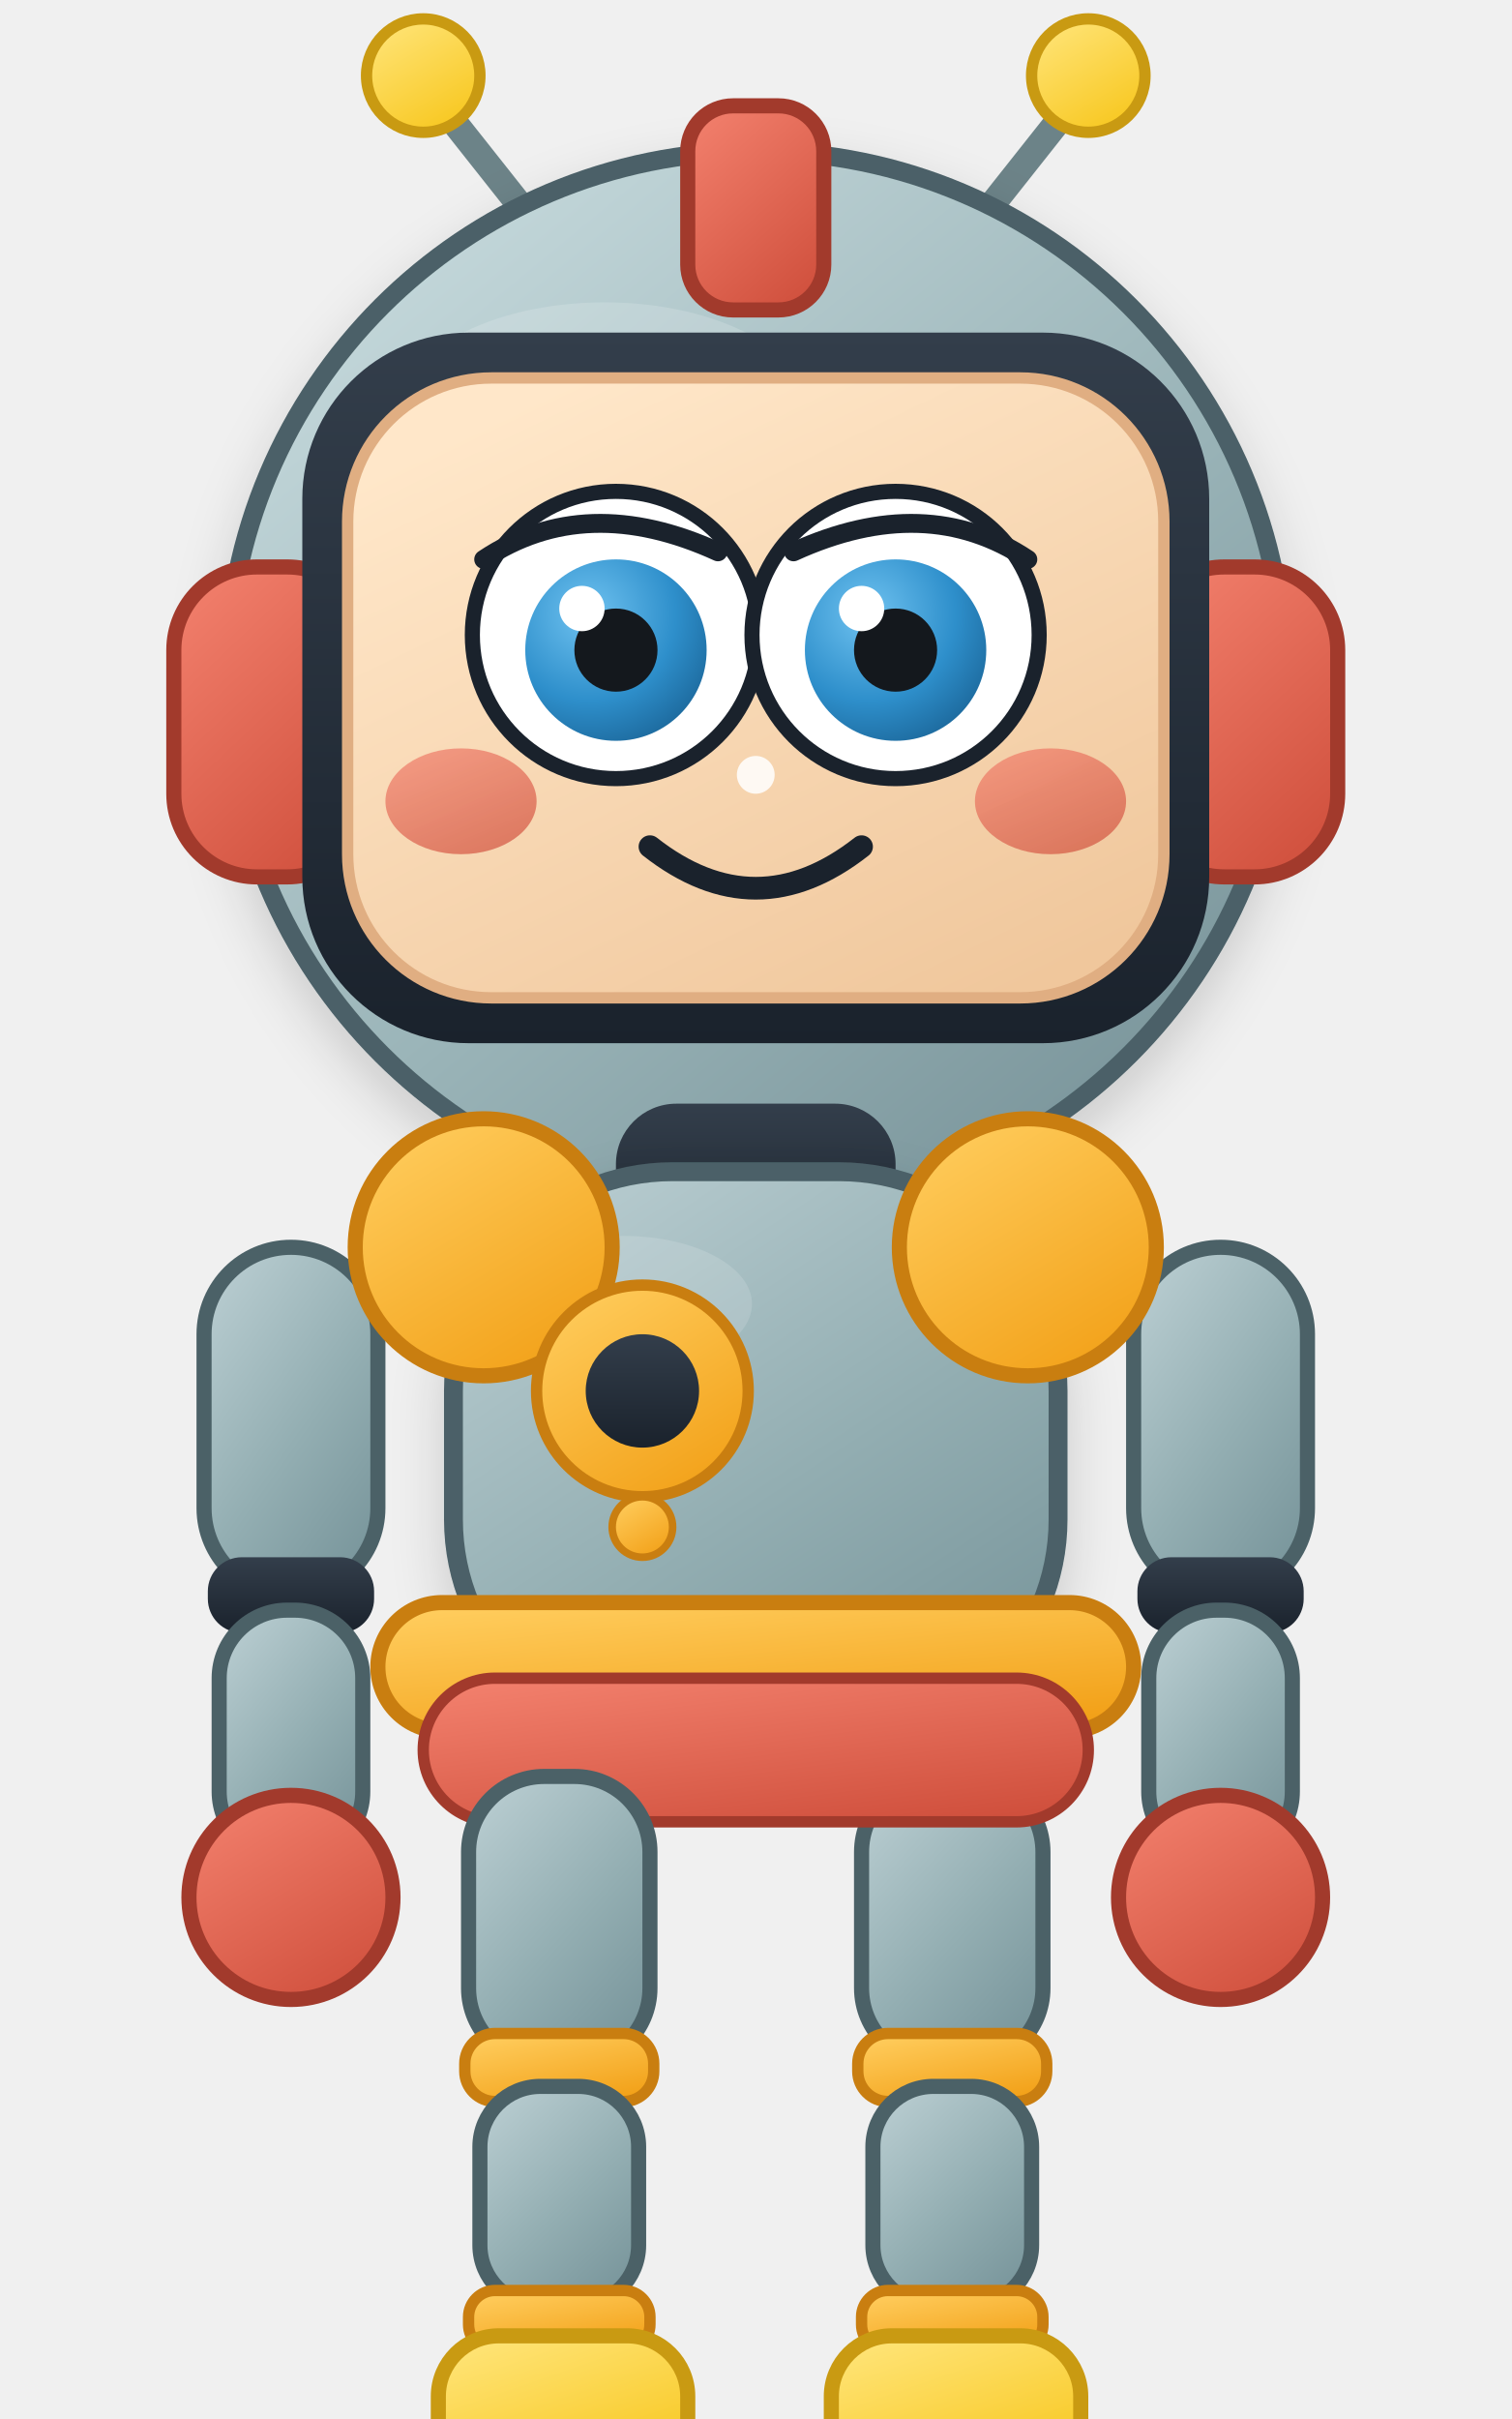
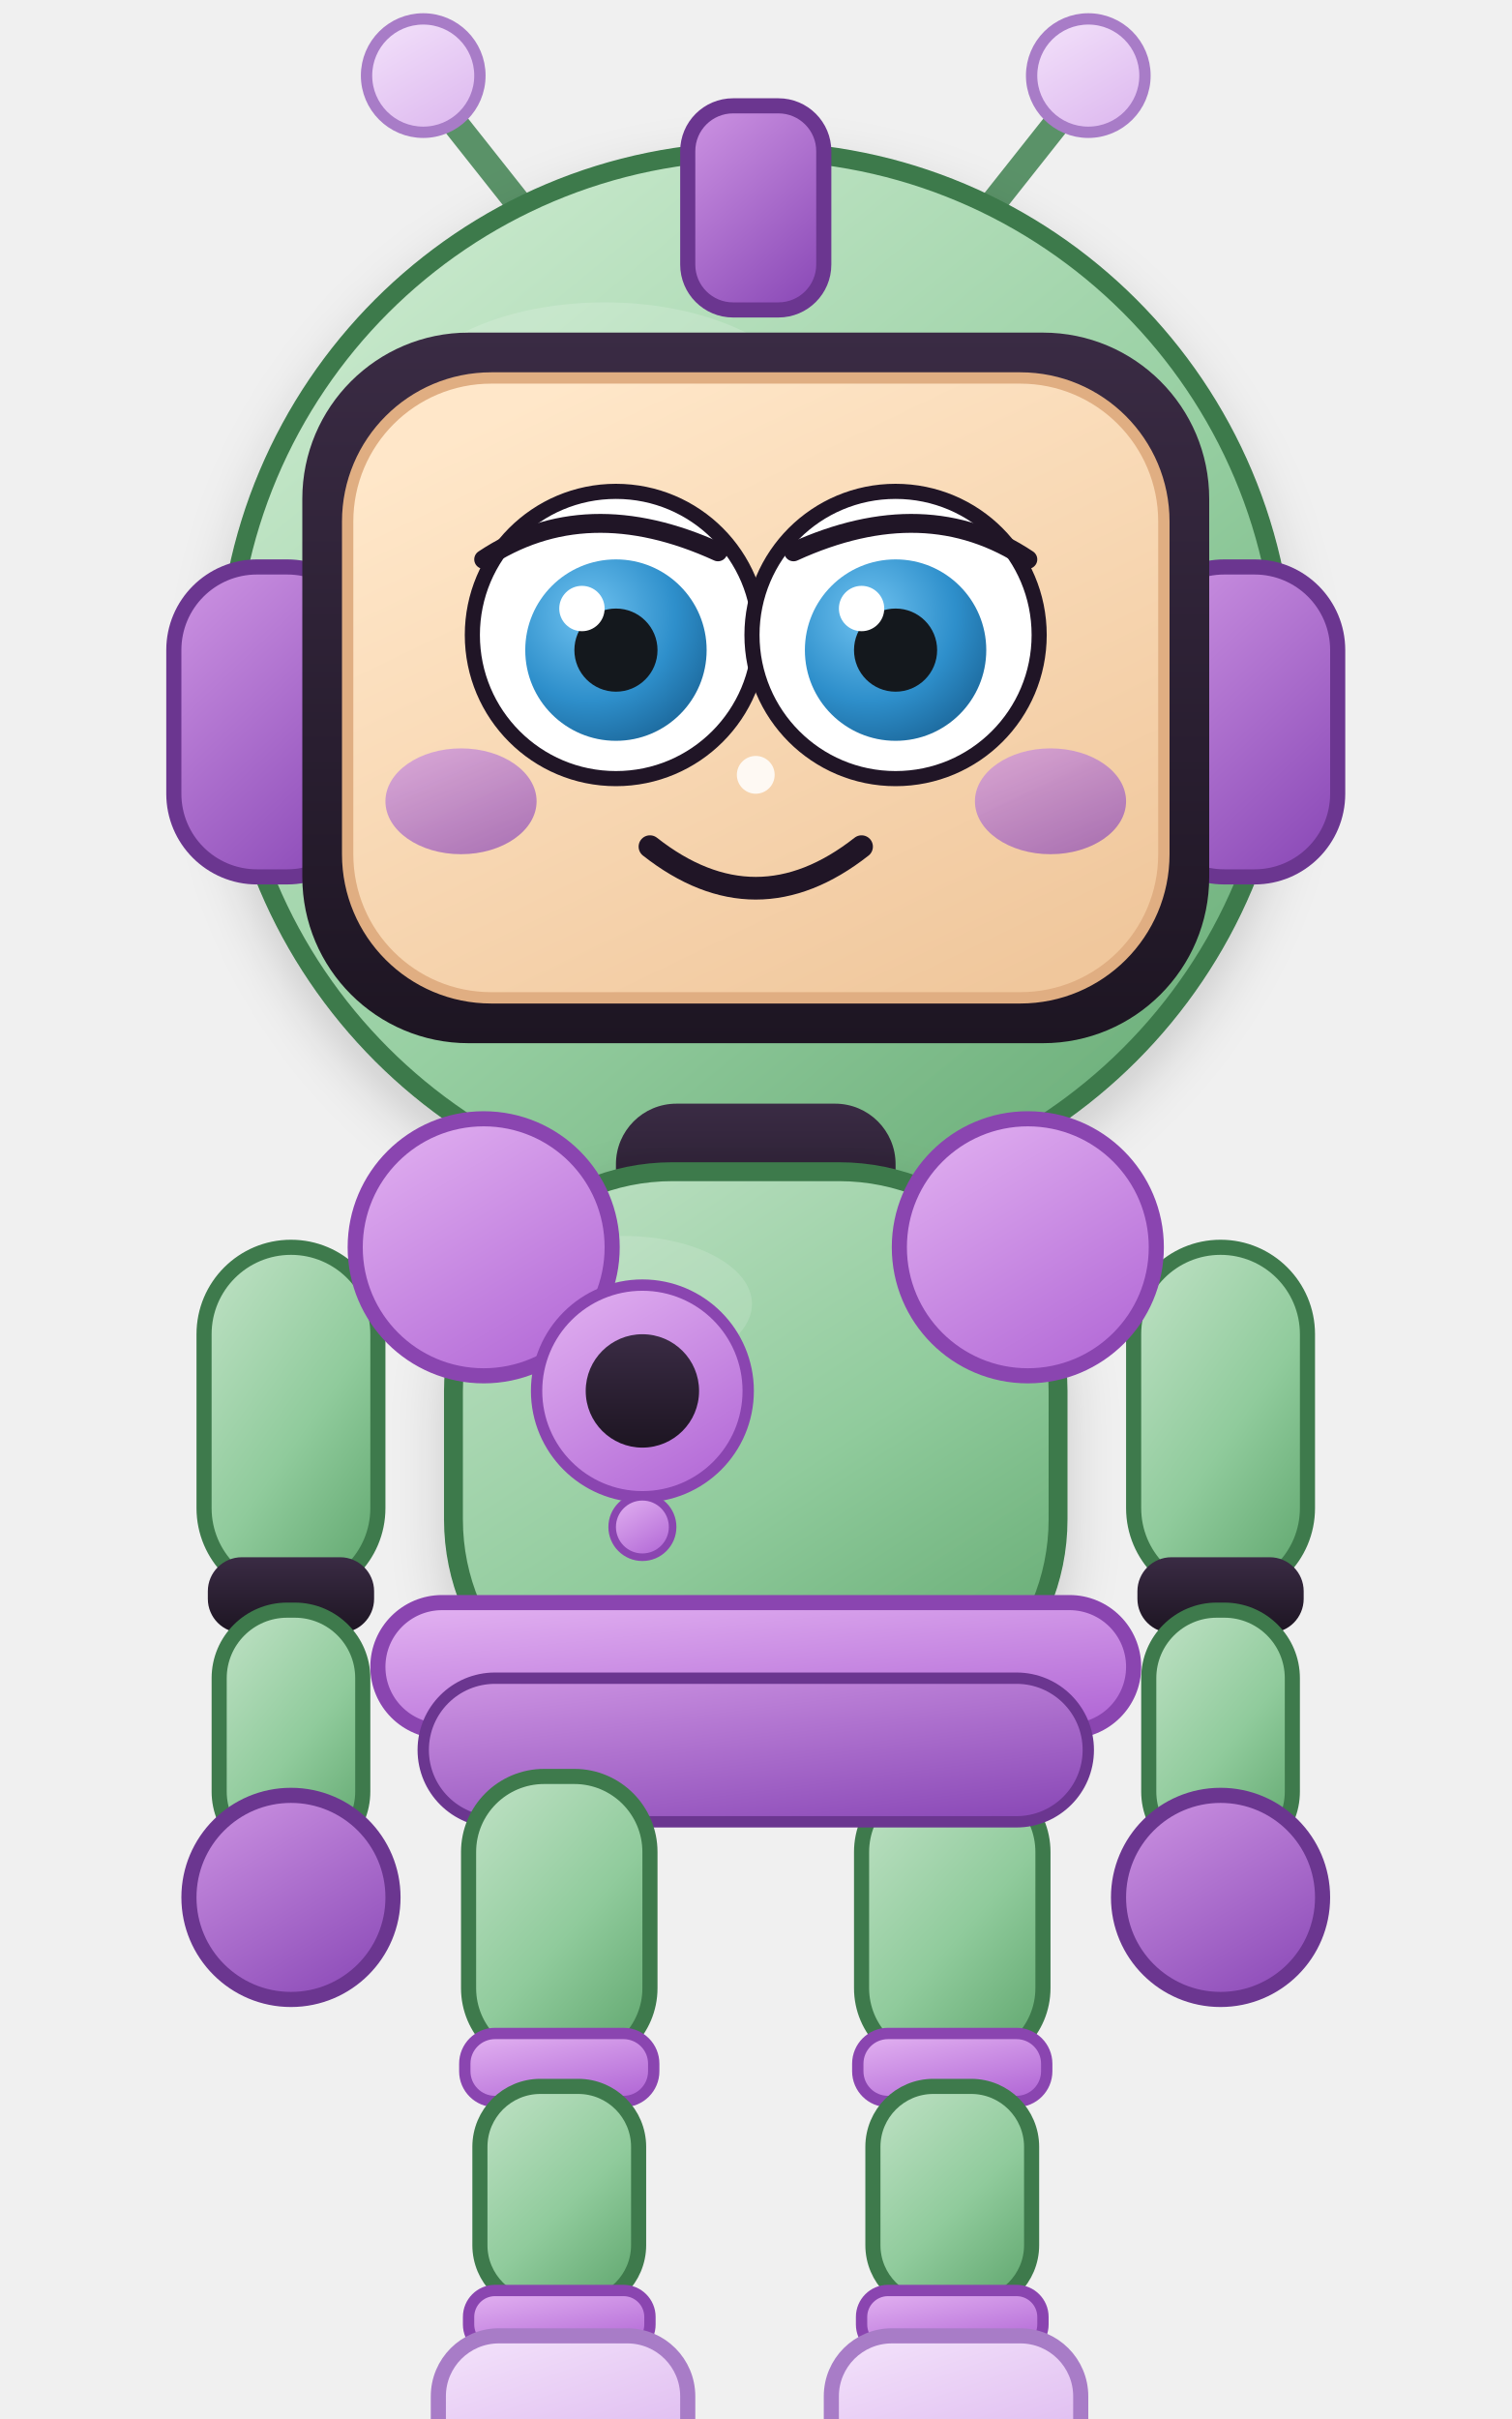
<svg xmlns="http://www.w3.org/2000/svg" viewBox="0 0 400 640" width="400" height="640">
  <defs>
    <linearGradient id="gradHelmet" x1="0.15" y1="0.1" x2="0.85" y2="0.95">
-       <stop offset="0%" stop-color="#C3D7DA" />
-       <stop offset="55%" stop-color="#9AB4B8" />
-       <stop offset="100%" stop-color="#79949A" />
+       <stop offset="0%" stop-color="#C7E8CB" />
+       <stop offset="55%" stop-color="#97CFA2" />
+       <stop offset="100%" stop-color="#6BAE79" />
    </linearGradient>
    <linearGradient id="gradBody" x1="0.15" y1="0" x2="0.85" y2="1">
-       <stop offset="0%" stop-color="#B9CDD1" />
-       <stop offset="55%" stop-color="#93AEB2" />
-       <stop offset="100%" stop-color="#77949A" />
+       <stop offset="0%" stop-color="#BCE0C2" />
+       <stop offset="55%" stop-color="#90CB9C" />
+       <stop offset="100%" stop-color="#63A971" />
    </linearGradient>
    <linearGradient id="gradFace" x1="0.2" y1="0.05" x2="0.8" y2="1">
      <stop offset="0%" stop-color="#FFE7C9" />
      <stop offset="100%" stop-color="#F0C79C" />
    </linearGradient>
    <linearGradient id="gradRed" x1="0.2" y1="0" x2="0.8" y2="1">
-       <stop offset="0%" stop-color="#F17E6B" />
-       <stop offset="100%" stop-color="#D0503D" />
+       <stop offset="0%" stop-color="#C98FE0" />
+       <stop offset="100%" stop-color="#8C4BB8" />
    </linearGradient>
    <linearGradient id="gradOrange" x1="0.2" y1="0" x2="0.8" y2="1">
-       <stop offset="0%" stop-color="#FFCC5C" />
-       <stop offset="100%" stop-color="#F2A017" />
+       <stop offset="0%" stop-color="#E0AEF0" />
+       <stop offset="100%" stop-color="#B268D6" />
    </linearGradient>
    <linearGradient id="gradYellow" x1="0.2" y1="0" x2="0.8" y2="1">
-       <stop offset="0%" stop-color="#FFE477" />
-       <stop offset="100%" stop-color="#F7C61C" />
+       <stop offset="0%" stop-color="#F2E0FA" />
+       <stop offset="100%" stop-color="#DDB8EF" />
    </linearGradient>
    <linearGradient id="gradDark" x1="0" y1="0" x2="0" y2="1">
-       <stop offset="0%" stop-color="#333E4B" />
-       <stop offset="100%" stop-color="#1A222C" />
+       <stop offset="0%" stop-color="#3A2B44" />
+       <stop offset="100%" stop-color="#1D1522" />
    </linearGradient>
    <radialGradient id="gradIris" cx="0.35" cy="0.3" r="0.8">
      <stop offset="0%" stop-color="#6FC2F0" />
      <stop offset="60%" stop-color="#2E8FCB" />
      <stop offset="100%" stop-color="#1B6699" />
    </radialGradient>
    <filter id="softShadow" x="-40%" y="-40%" width="180%" height="180%">
      <feDropShadow dx="0" dy="6" stdDeviation="7" flood-color="#000000" flood-opacity="0.16" />
    </filter>
  </defs>
  <g id="armBack" transform="translate(300,0)">
-     <rect x="0" y="330" width="46" height="92" rx="23" fill="url(#gradBody)" stroke="#4B6167" stroke-width="4" />
+     <rect x="0" y="330" width="46" height="92" rx="23" fill="url(#gradBody)" stroke="#3E7A4C" stroke-width="4" />
    <rect x="1" y="412" width="44" height="20" rx="9" fill="url(#gradDark)" />
-     <rect x="4" y="426" width="38" height="66" rx="18" fill="url(#gradBody)" stroke="#4B6167" stroke-width="4" />
-     <circle cx="23" cy="502" r="27" fill="url(#gradRed)" stroke="#A23A2C" stroke-width="4" />
+     <rect x="4" y="426" width="38" height="66" rx="18" fill="url(#gradBody)" stroke="#3E7A4C" stroke-width="4" />
+     <circle cx="23" cy="502" r="27" fill="url(#gradRed)" stroke="#6B3690" stroke-width="4" />
  </g>
  <g id="legBack" transform="translate(228,0)">
-     <rect x="0" y="470" width="48" height="76" rx="20" fill="url(#gradBody)" stroke="#4B6167" stroke-width="4" />
-     <rect x="-1" y="538" width="50" height="18" rx="8" fill="url(#gradOrange)" stroke="#C97E10" stroke-width="3" />
-     <rect x="3" y="552" width="42" height="58" rx="16" fill="url(#gradBody)" stroke="#4B6167" stroke-width="4" />
-     <rect x="0" y="606" width="48" height="16" rx="7" fill="url(#gradOrange)" stroke="#C97E10" stroke-width="3" />
-     <rect x="-8" y="618" width="66" height="38" rx="16" fill="url(#gradYellow)" stroke="#C99A12" stroke-width="4" />
+     <rect x="0" y="470" width="48" height="76" rx="20" fill="url(#gradBody)" stroke="#3E7A4C" stroke-width="4" />
+     <rect x="-1" y="538" width="50" height="18" rx="8" fill="url(#gradOrange)" stroke="#8A45B0" stroke-width="3" />
+     <rect x="3" y="552" width="42" height="58" rx="16" fill="url(#gradBody)" stroke="#3E7A4C" stroke-width="4" />
+     <rect x="0" y="606" width="48" height="16" rx="7" fill="url(#gradOrange)" stroke="#8A45B0" stroke-width="3" />
+     <rect x="-8" y="618" width="66" height="38" rx="16" fill="url(#gradYellow)" stroke="#A87CC7" stroke-width="4" />
  </g>
-   <g stroke="#6C8388" stroke-width="7" stroke-linecap="round">
+   <g stroke="#5A9268" stroke-width="7" stroke-linecap="round">
    <line x1="150" y1="70" x2="112" y2="22" />
    <line x1="250" y1="70" x2="288" y2="22" />
  </g>
-   <circle cx="112" cy="20" r="15" fill="url(#gradYellow)" stroke="#C99A12" stroke-width="3" />
-   <circle cx="288" cy="20" r="15" fill="url(#gradYellow)" stroke="#C99A12" stroke-width="3" />
-   <circle cx="200" cy="180" r="140" fill="url(#gradHelmet)" stroke="#4B6167" stroke-width="5" filter="url(#softShadow)" />
+   <circle cx="112" cy="20" r="15" fill="url(#gradYellow)" stroke="#A87CC7" stroke-width="3" />
+   <circle cx="288" cy="20" r="15" fill="url(#gradYellow)" stroke="#A87CC7" stroke-width="3" />
+   <circle cx="200" cy="180" r="140" fill="url(#gradHelmet)" stroke="#3E7A4C" stroke-width="5" filter="url(#softShadow)" />
  <ellipse cx="160" cy="110" rx="55" ry="30" fill="#FFFFFF" opacity="0.16" />
-   <rect x="182" y="28" width="36" height="54" rx="12" fill="url(#gradRed)" stroke="#A23A2C" stroke-width="4" />
-   <rect x="46" y="150" width="52" height="82" rx="22" fill="url(#gradRed)" stroke="#A23A2C" stroke-width="4" />
-   <rect x="302" y="150" width="52" height="82" rx="22" fill="url(#gradRed)" stroke="#A23A2C" stroke-width="4" />
+   <rect x="182" y="28" width="36" height="54" rx="12" fill="url(#gradRed)" stroke="#6B3690" stroke-width="4" />
+   <rect x="46" y="150" width="52" height="82" rx="22" fill="url(#gradRed)" stroke="#6B3690" stroke-width="4" />
+   <rect x="302" y="150" width="52" height="82" rx="22" fill="url(#gradRed)" stroke="#6B3690" stroke-width="4" />
  <rect x="80" y="88" width="240" height="188" rx="44" fill="url(#gradDark)" />
  <rect x="92" y="100" width="216" height="164" rx="38" fill="url(#gradFace)" stroke="#E0AE82" stroke-width="3" />
  <g>
-     <circle cx="163" cy="168" r="38" fill="#FFFFFF" stroke="#1A222C" stroke-width="4" />
+     <circle cx="163" cy="168" r="38" fill="#FFFFFF" stroke="#201526" stroke-width="4" />
    <circle cx="163" cy="172" r="24" fill="url(#gradIris)" />
    <circle cx="163" cy="172" r="11" fill="#14181D" />
    <circle cx="154" cy="161" r="6" fill="#FFFFFF" />
-     <path d="M 128,148 Q 155,130 190,146" fill="none" stroke="#1A222C" stroke-width="5" stroke-linecap="round" />
+     <path d="M 128,148 Q 155,130 190,146" fill="none" stroke="#201526" stroke-width="5" stroke-linecap="round" />
  </g>
  <g>
-     <circle cx="237" cy="168" r="38" fill="#FFFFFF" stroke="#1A222C" stroke-width="4" />
+     <circle cx="237" cy="168" r="38" fill="#FFFFFF" stroke="#201526" stroke-width="4" />
    <circle cx="237" cy="172" r="24" fill="url(#gradIris)" />
    <circle cx="237" cy="172" r="11" fill="#14181D" />
    <circle cx="228" cy="161" r="6" fill="#FFFFFF" />
-     <path d="M 210,146 Q 245,130 272,148" fill="none" stroke="#1A222C" stroke-width="5" stroke-linecap="round" />
+     <path d="M 210,146 Q 245,130 272,148" fill="none" stroke="#201526" stroke-width="5" stroke-linecap="round" />
  </g>
  <circle cx="200" cy="205" r="5" fill="#FFFFFF" opacity="0.85" />
-   <path d="M 172,224 Q 200,246 228,224" fill="none" stroke="#1A222C" stroke-width="6" stroke-linecap="round" />
+   <path d="M 172,224 Q 200,246 228,224" fill="none" stroke="#201526" stroke-width="6" stroke-linecap="round" />
  <ellipse cx="122" cy="212" rx="20" ry="14" fill="url(#gradRed)" opacity="0.7" />
  <ellipse cx="278" cy="212" rx="20" ry="14" fill="url(#gradRed)" opacity="0.7" />
  <g id="armFront" transform="translate(54,0)">
-     <rect x="0" y="330" width="46" height="92" rx="23" fill="url(#gradBody)" stroke="#4B6167" stroke-width="4" />
+     <rect x="0" y="330" width="46" height="92" rx="23" fill="url(#gradBody)" stroke="#3E7A4C" stroke-width="4" />
    <rect x="1" y="412" width="44" height="20" rx="9" fill="url(#gradDark)" />
-     <rect x="4" y="426" width="38" height="66" rx="18" fill="url(#gradBody)" stroke="#4B6167" stroke-width="4" />
-     <circle cx="23" cy="502" r="27" fill="url(#gradRed)" stroke="#A23A2C" stroke-width="4" />
+     <rect x="4" y="426" width="38" height="66" rx="18" fill="url(#gradBody)" stroke="#3E7A4C" stroke-width="4" />
+     <circle cx="23" cy="502" r="27" fill="url(#gradRed)" stroke="#6B3690" stroke-width="4" />
  </g>
  <rect x="163" y="292" width="74" height="46" rx="16" fill="url(#gradDark)" />
-   <rect x="120" y="310" width="160" height="150" rx="58" fill="url(#gradBody)" stroke="#4B6167" stroke-width="5" filter="url(#softShadow)" />
+   <rect x="120" y="310" width="160" height="150" rx="58" fill="url(#gradBody)" stroke="#3E7A4C" stroke-width="5" filter="url(#softShadow)" />
  <ellipse cx="165" cy="345" rx="34" ry="18" fill="#FFFFFF" opacity="0.14" />
-   <circle cx="128" cy="330" r="34" fill="url(#gradOrange)" stroke="#C97E10" stroke-width="4" />
-   <circle cx="272" cy="330" r="34" fill="url(#gradOrange)" stroke="#C97E10" stroke-width="4" />
-   <circle cx="170" cy="368" r="28" fill="url(#gradOrange)" stroke="#C97E10" stroke-width="3" />
+   <circle cx="128" cy="330" r="34" fill="url(#gradOrange)" stroke="#8A45B0" stroke-width="4" />
+   <circle cx="272" cy="330" r="34" fill="url(#gradOrange)" stroke="#8A45B0" stroke-width="4" />
+   <circle cx="170" cy="368" r="28" fill="url(#gradOrange)" stroke="#8A45B0" stroke-width="3" />
  <circle cx="170" cy="368" r="15" fill="url(#gradDark)" />
-   <circle cx="170" cy="404" r="8" fill="url(#gradOrange)" stroke="#C97E10" stroke-width="2" />
-   <rect x="100" y="424" width="200" height="34" rx="17" fill="url(#gradOrange)" stroke="#C97E10" stroke-width="4" />
-   <rect x="112" y="444" width="176" height="38" rx="19" fill="url(#gradRed)" stroke="#A23A2C" stroke-width="3" />
+   <circle cx="170" cy="404" r="8" fill="url(#gradOrange)" stroke="#8A45B0" stroke-width="2" />
+   <rect x="100" y="424" width="200" height="34" rx="17" fill="url(#gradOrange)" stroke="#8A45B0" stroke-width="4" />
+   <rect x="112" y="444" width="176" height="38" rx="19" fill="url(#gradRed)" stroke="#6B3690" stroke-width="3" />
  <g id="legFront" transform="translate(124,0)">
-     <rect x="0" y="470" width="48" height="76" rx="20" fill="url(#gradBody)" stroke="#4B6167" stroke-width="4" />
-     <rect x="-1" y="538" width="50" height="18" rx="8" fill="url(#gradOrange)" stroke="#C97E10" stroke-width="3" />
-     <rect x="3" y="552" width="42" height="58" rx="16" fill="url(#gradBody)" stroke="#4B6167" stroke-width="4" />
-     <rect x="0" y="606" width="48" height="16" rx="7" fill="url(#gradOrange)" stroke="#C97E10" stroke-width="3" />
-     <rect x="-8" y="618" width="66" height="38" rx="16" fill="url(#gradYellow)" stroke="#C99A12" stroke-width="4" />
+     <rect x="0" y="470" width="48" height="76" rx="20" fill="url(#gradBody)" stroke="#3E7A4C" stroke-width="4" />
+     <rect x="-1" y="538" width="50" height="18" rx="8" fill="url(#gradOrange)" stroke="#8A45B0" stroke-width="3" />
+     <rect x="3" y="552" width="42" height="58" rx="16" fill="url(#gradBody)" stroke="#3E7A4C" stroke-width="4" />
+     <rect x="0" y="606" width="48" height="16" rx="7" fill="url(#gradOrange)" stroke="#8A45B0" stroke-width="3" />
+     <rect x="-8" y="618" width="66" height="38" rx="16" fill="url(#gradYellow)" stroke="#A87CC7" stroke-width="4" />
  </g>
</svg>
